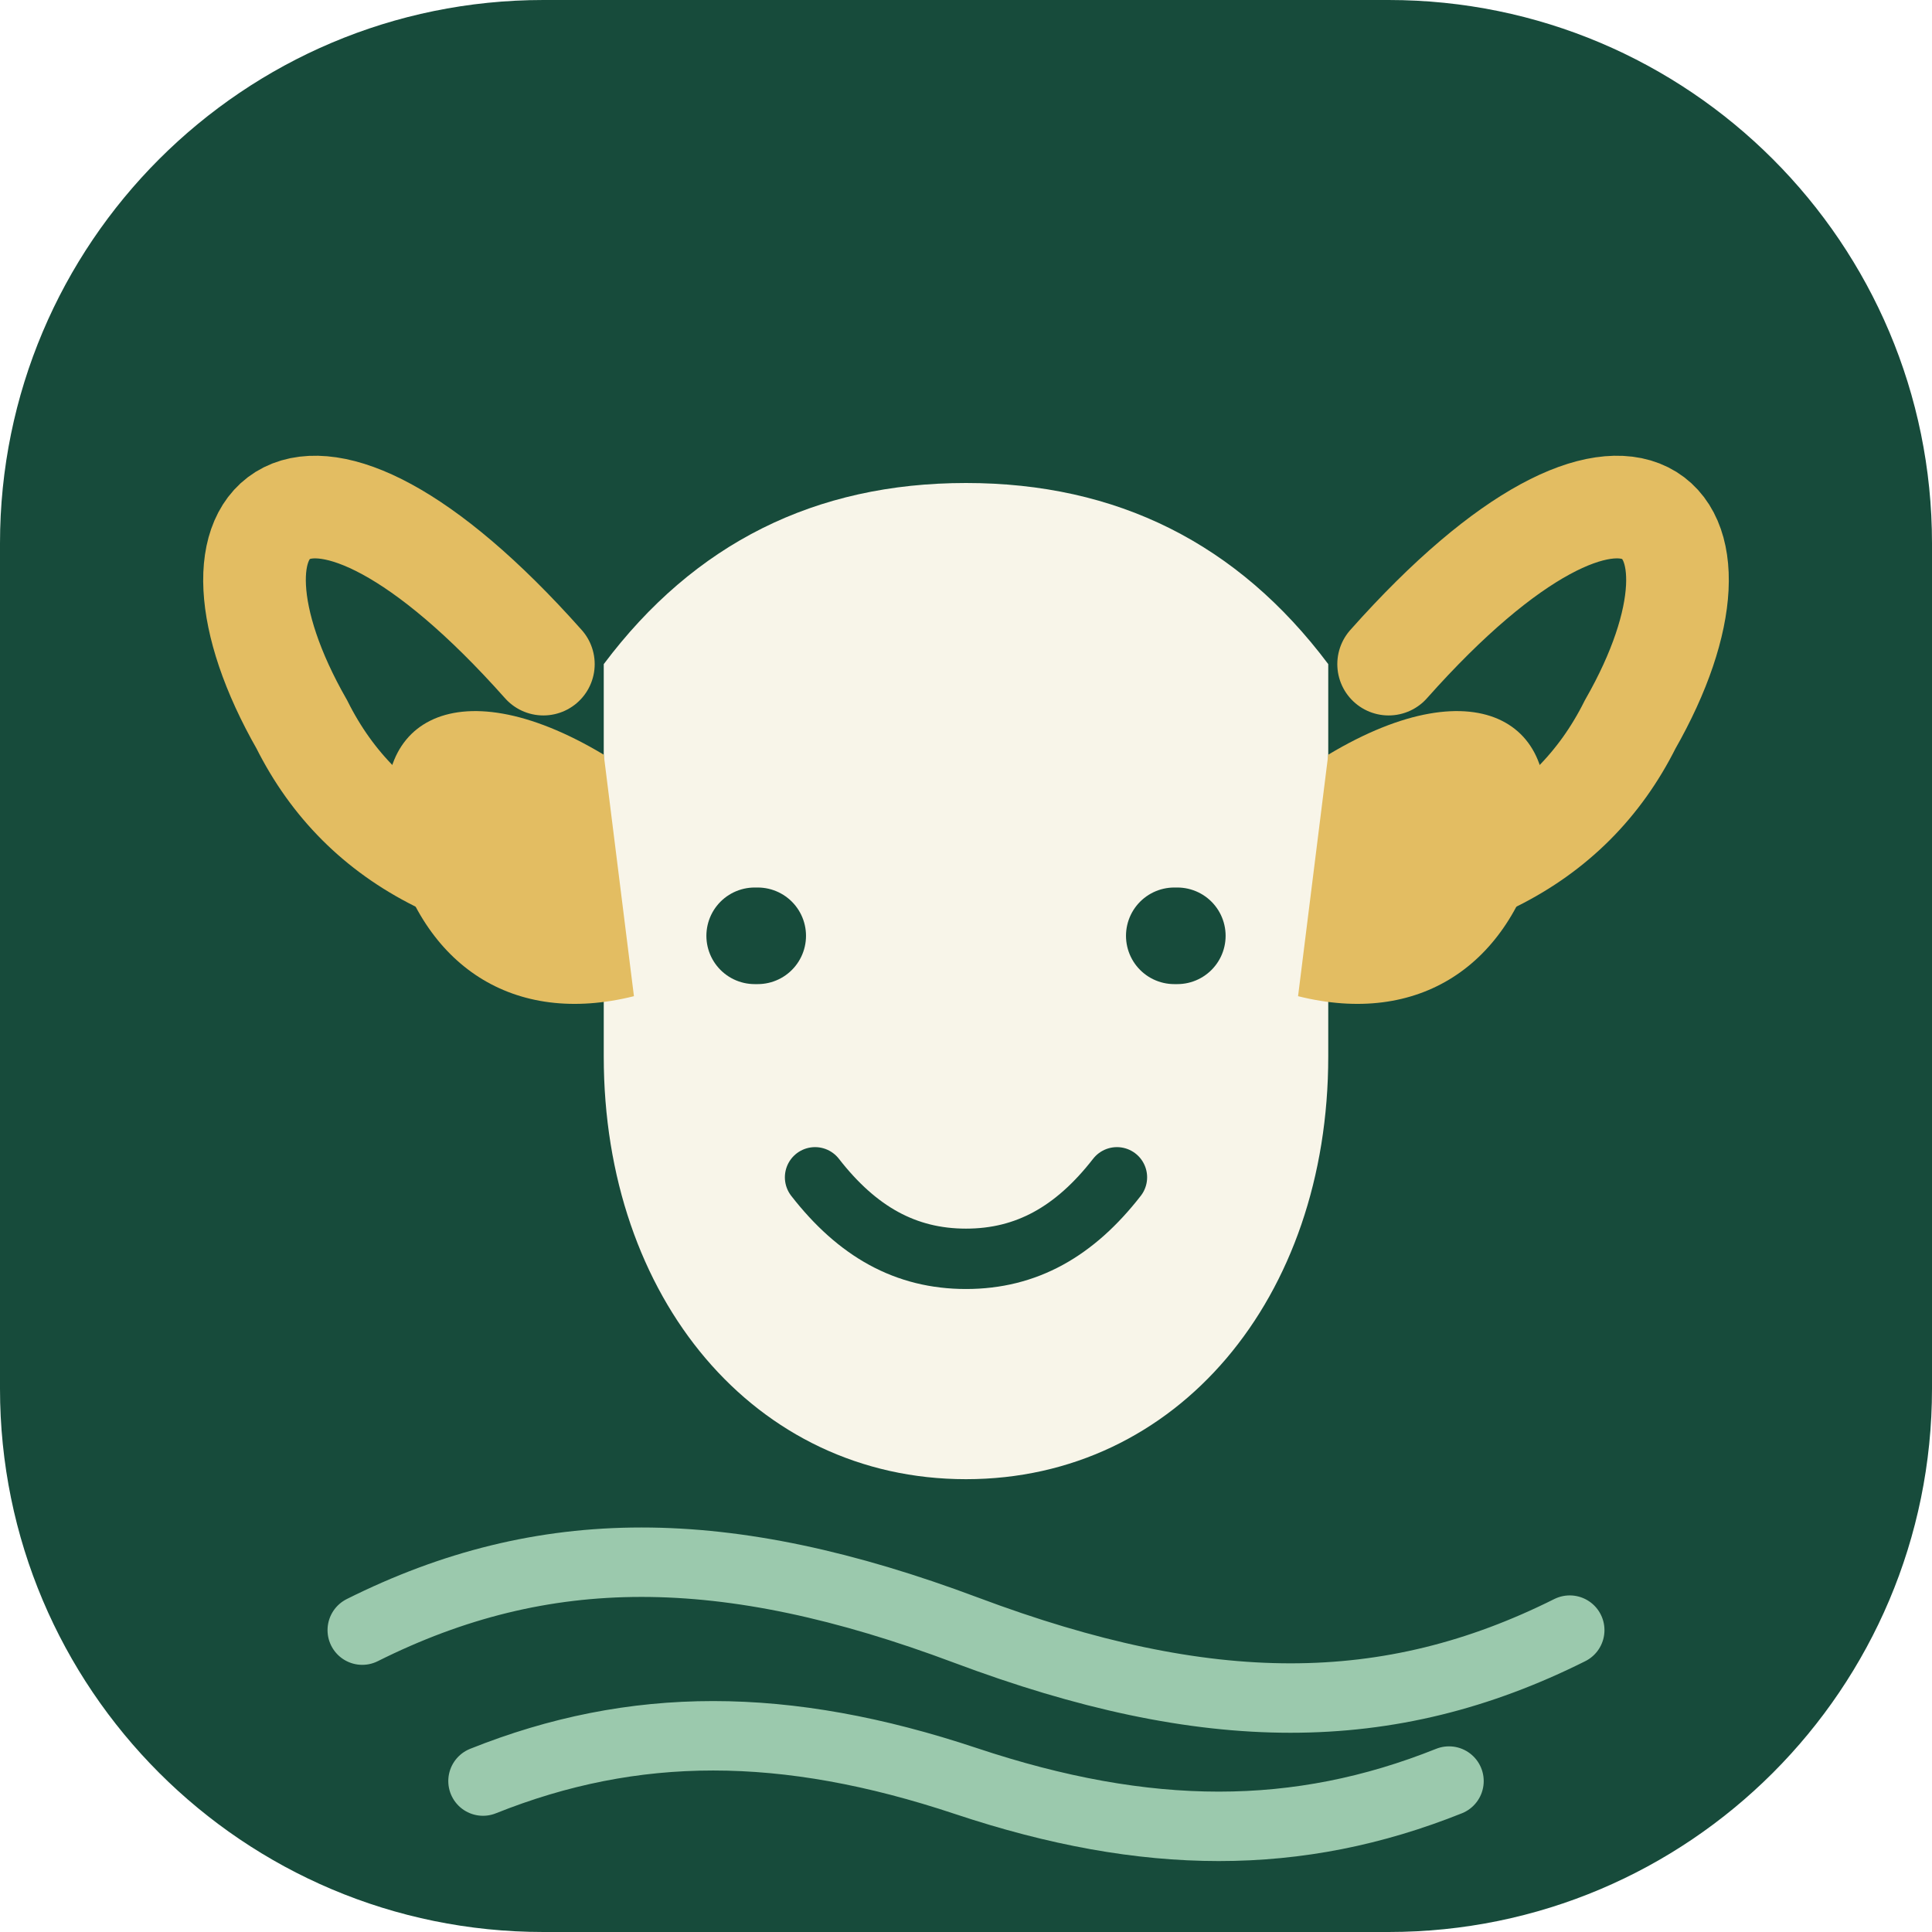
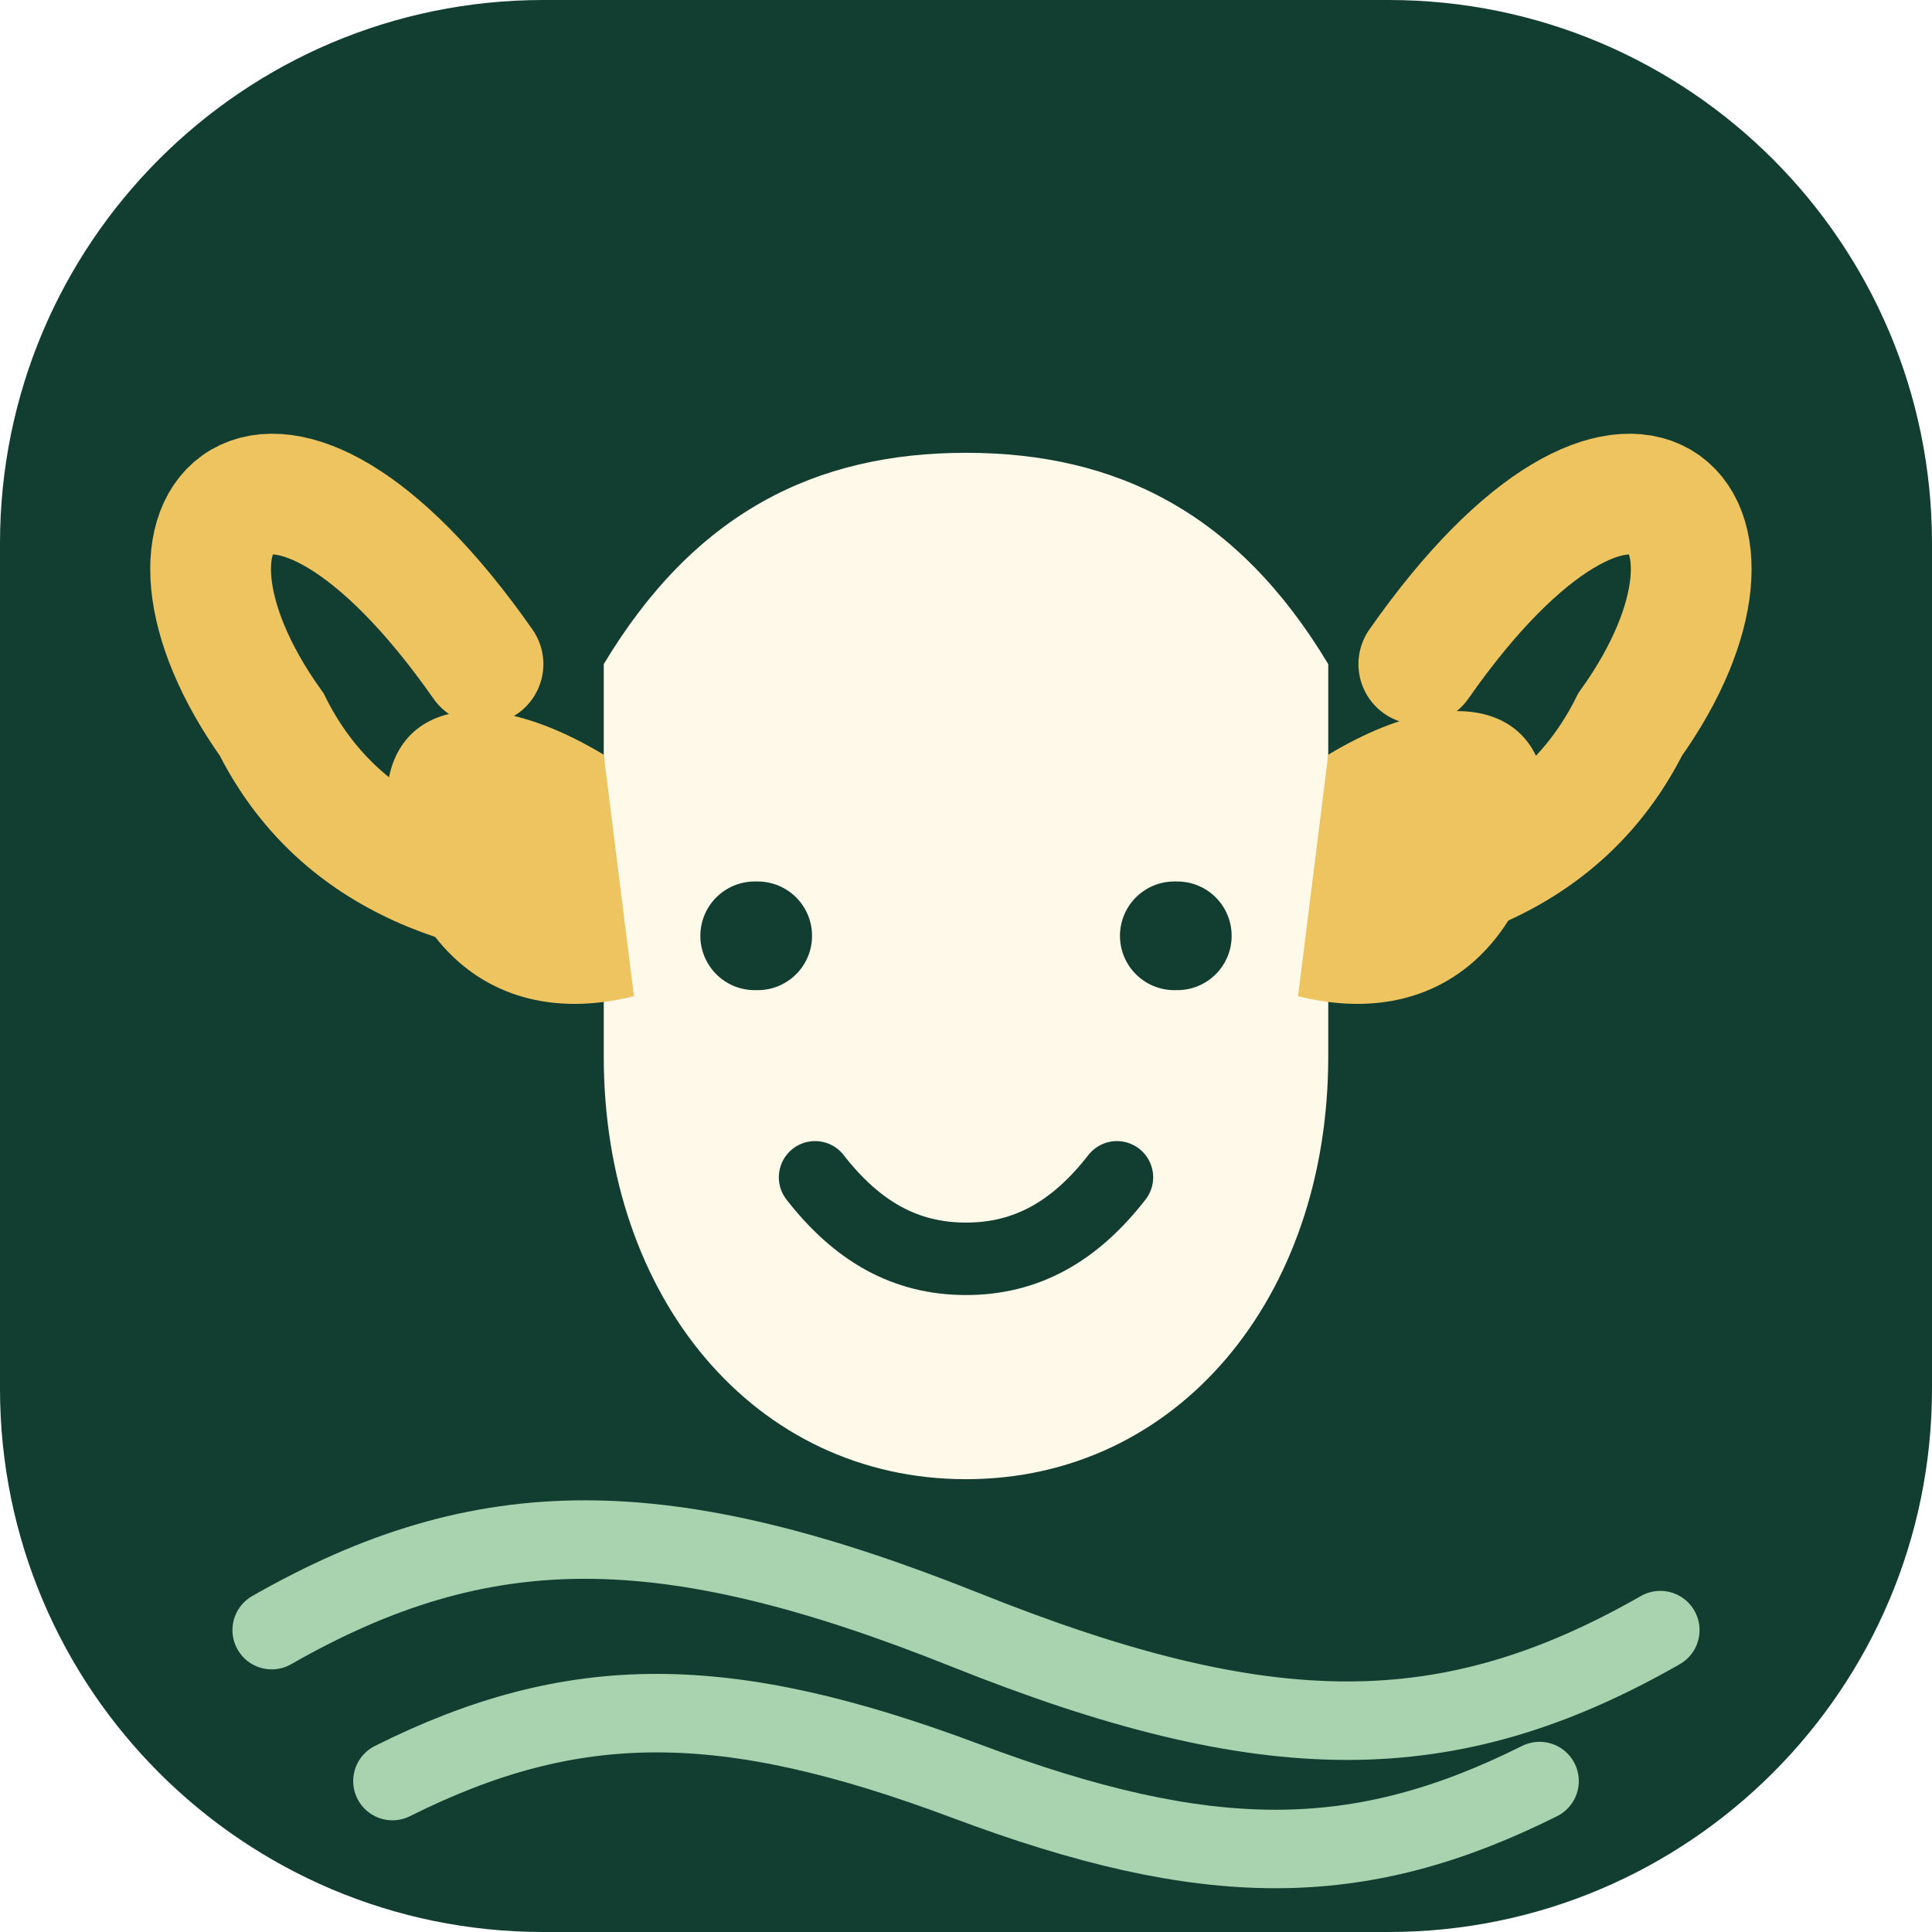
<svg xmlns="http://www.w3.org/2000/svg" viewBox="0 0 64 64" role="img" aria-labelledby="title desc">
-   <rect width="64" height="64" rx="18" fill="#174b3b" />
-   <path d="M18 22C10 13 6 17 10 24c2 4 6 6 12 6m24-8c8-9 12-5 8 2-2 4-6 6-12 6" fill="none" stroke="#e3bd62" stroke-width="3.4" stroke-linecap="round" />
-   <path d="M20 22c3-4 7-6 12-6s9 2 12 6v13c0 8-5 14-12 14s-12-6-12-14z" fill="#f8f5e9" />
-   <path d="M20 25c-5-3-8-1-7 3 1 4 4 6 8 5m23-8c5-3 8-1 7 3-1 4-4 6-8 5" fill="#e3bd62" />
-   <path d="M25 31h.1m13.8 0h.1" stroke="#174b3b" stroke-width="3.2" stroke-linecap="round" />
-   <path d="M27 39c1.4 1.8 3 2.7 5 2.7s3.6-.9 5-2.7" fill="none" stroke="#174b3b" stroke-width="2" stroke-linecap="round" />
-   <path d="M12 54c6-3 12-3 20 0s14 3 20 0M16 59c5-2 10-2 16 0s11 2 16 0" fill="none" stroke="#9bc9ad" stroke-width="2.3" stroke-linecap="round" />
+   <rect width="64" height="64" rx="18" fill="#123d31" />
+   <path d="M16 22C9 12 4 17 9 24c2 4 6 6 12 6m26-8c7-10 12-5 7 2-2 4-6 6-12 6" fill="none" stroke="#edc45f" stroke-width="4" stroke-linecap="round" />
+   <path d="M20 22c3-5 7-7 12-7s9 2 12 7v13c0 8-5 14-12 14s-12-6-12-14z" fill="#fff9e9" />
+   <path d="M20 25c-5-3-8-1-7 3 1 4 4 6 8 5m23-8c5-3 8-1 7 3-1 4-4 6-8 5" fill="#edc45f" />
+   <path d="M25 31h.1m13.8 0h.1" stroke="#123d31" stroke-width="3.6" stroke-linecap="round" />
+   <path d="M27 39c1.4 1.8 3 2.7 5 2.7s3.6-.9 5-2.7" fill="none" stroke="#123d31" stroke-width="2.4" stroke-linecap="round" />
+   <path d="M9 54c7-4 13-4 23 0s16 4 23 0M13 59c6-3 11-3 19 0s13 3 19 0" fill="none" stroke="#a8d3ae" stroke-width="2.6" stroke-linecap="round" />
</svg>
